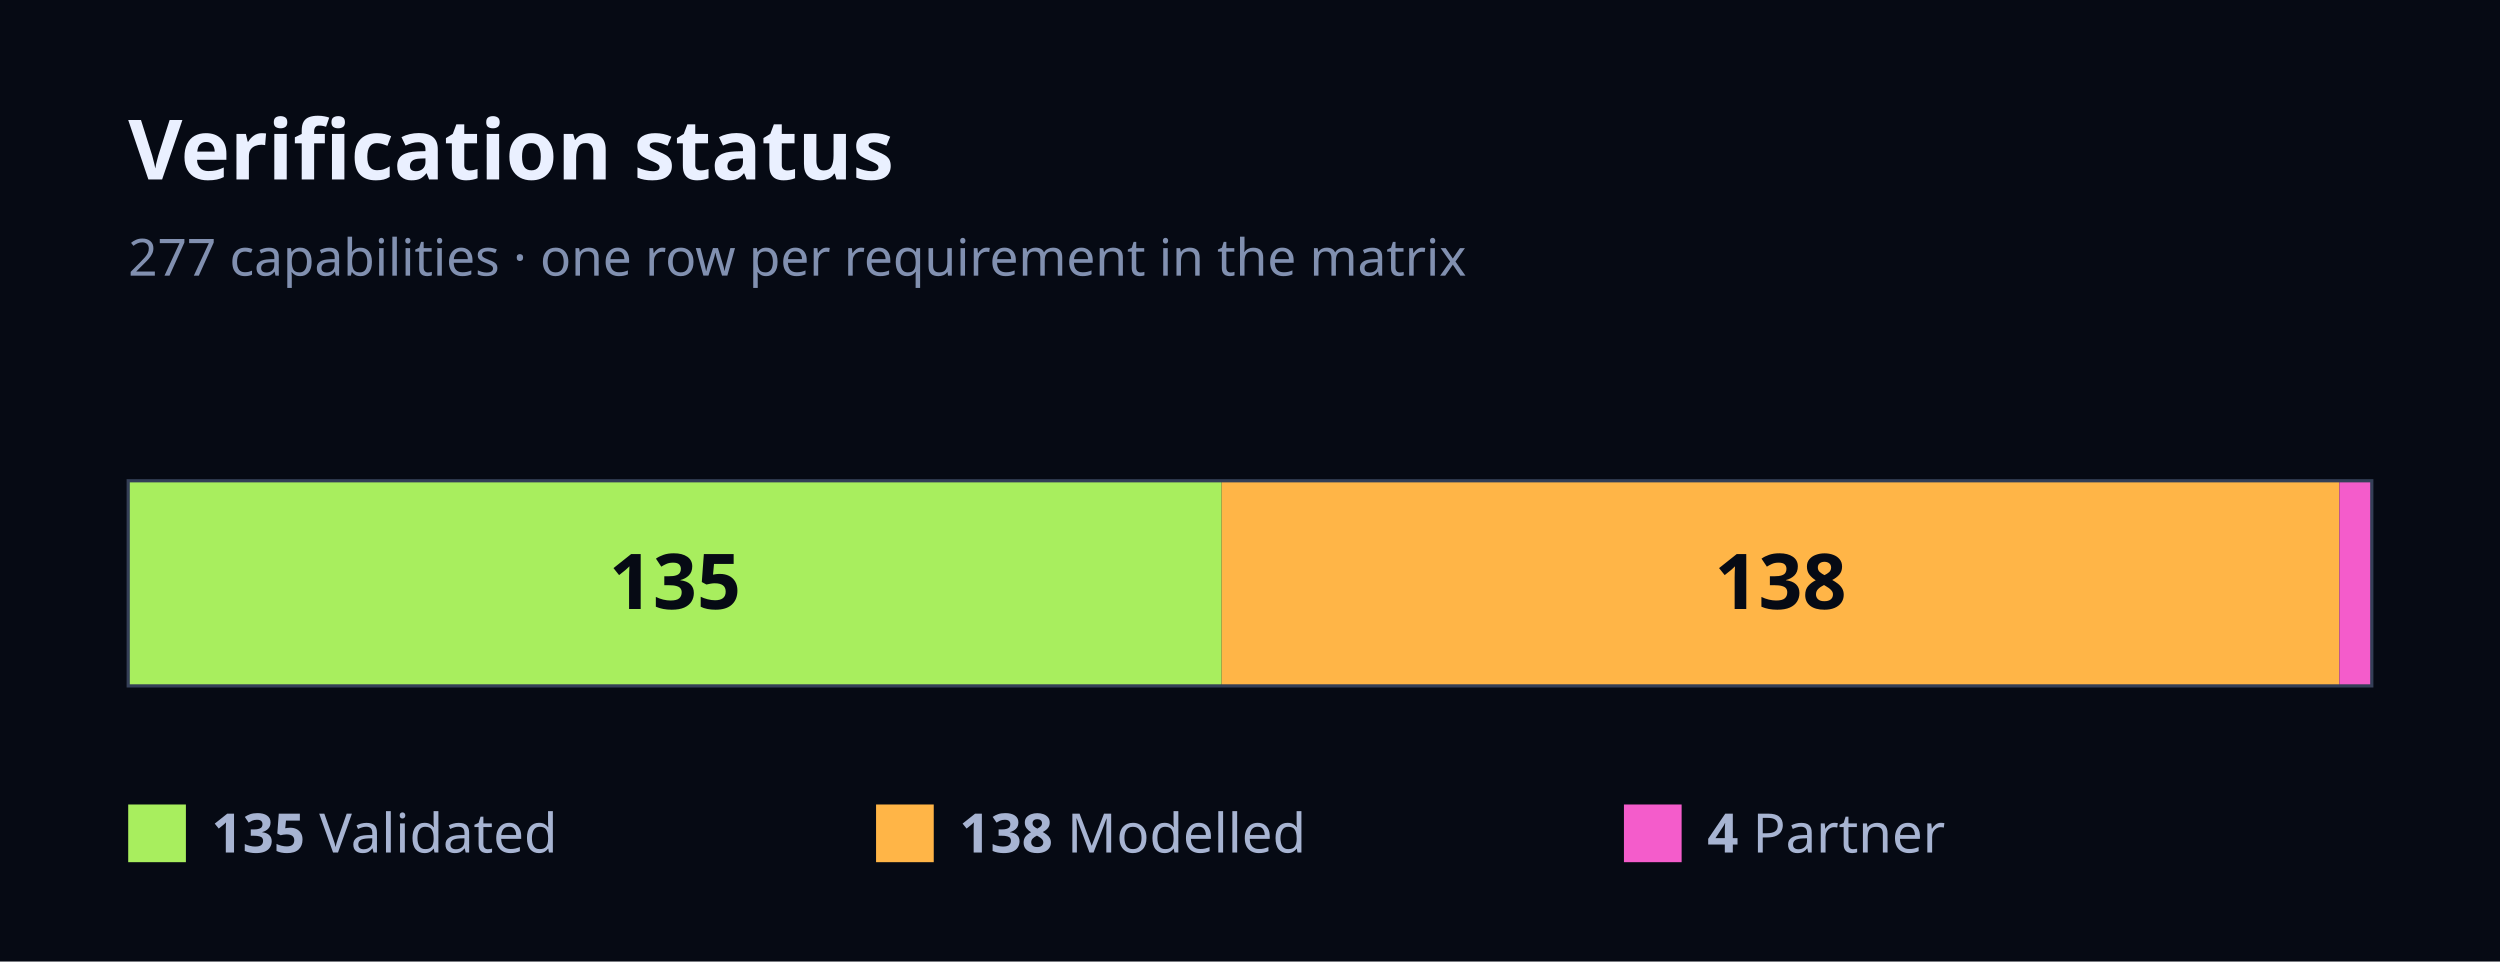
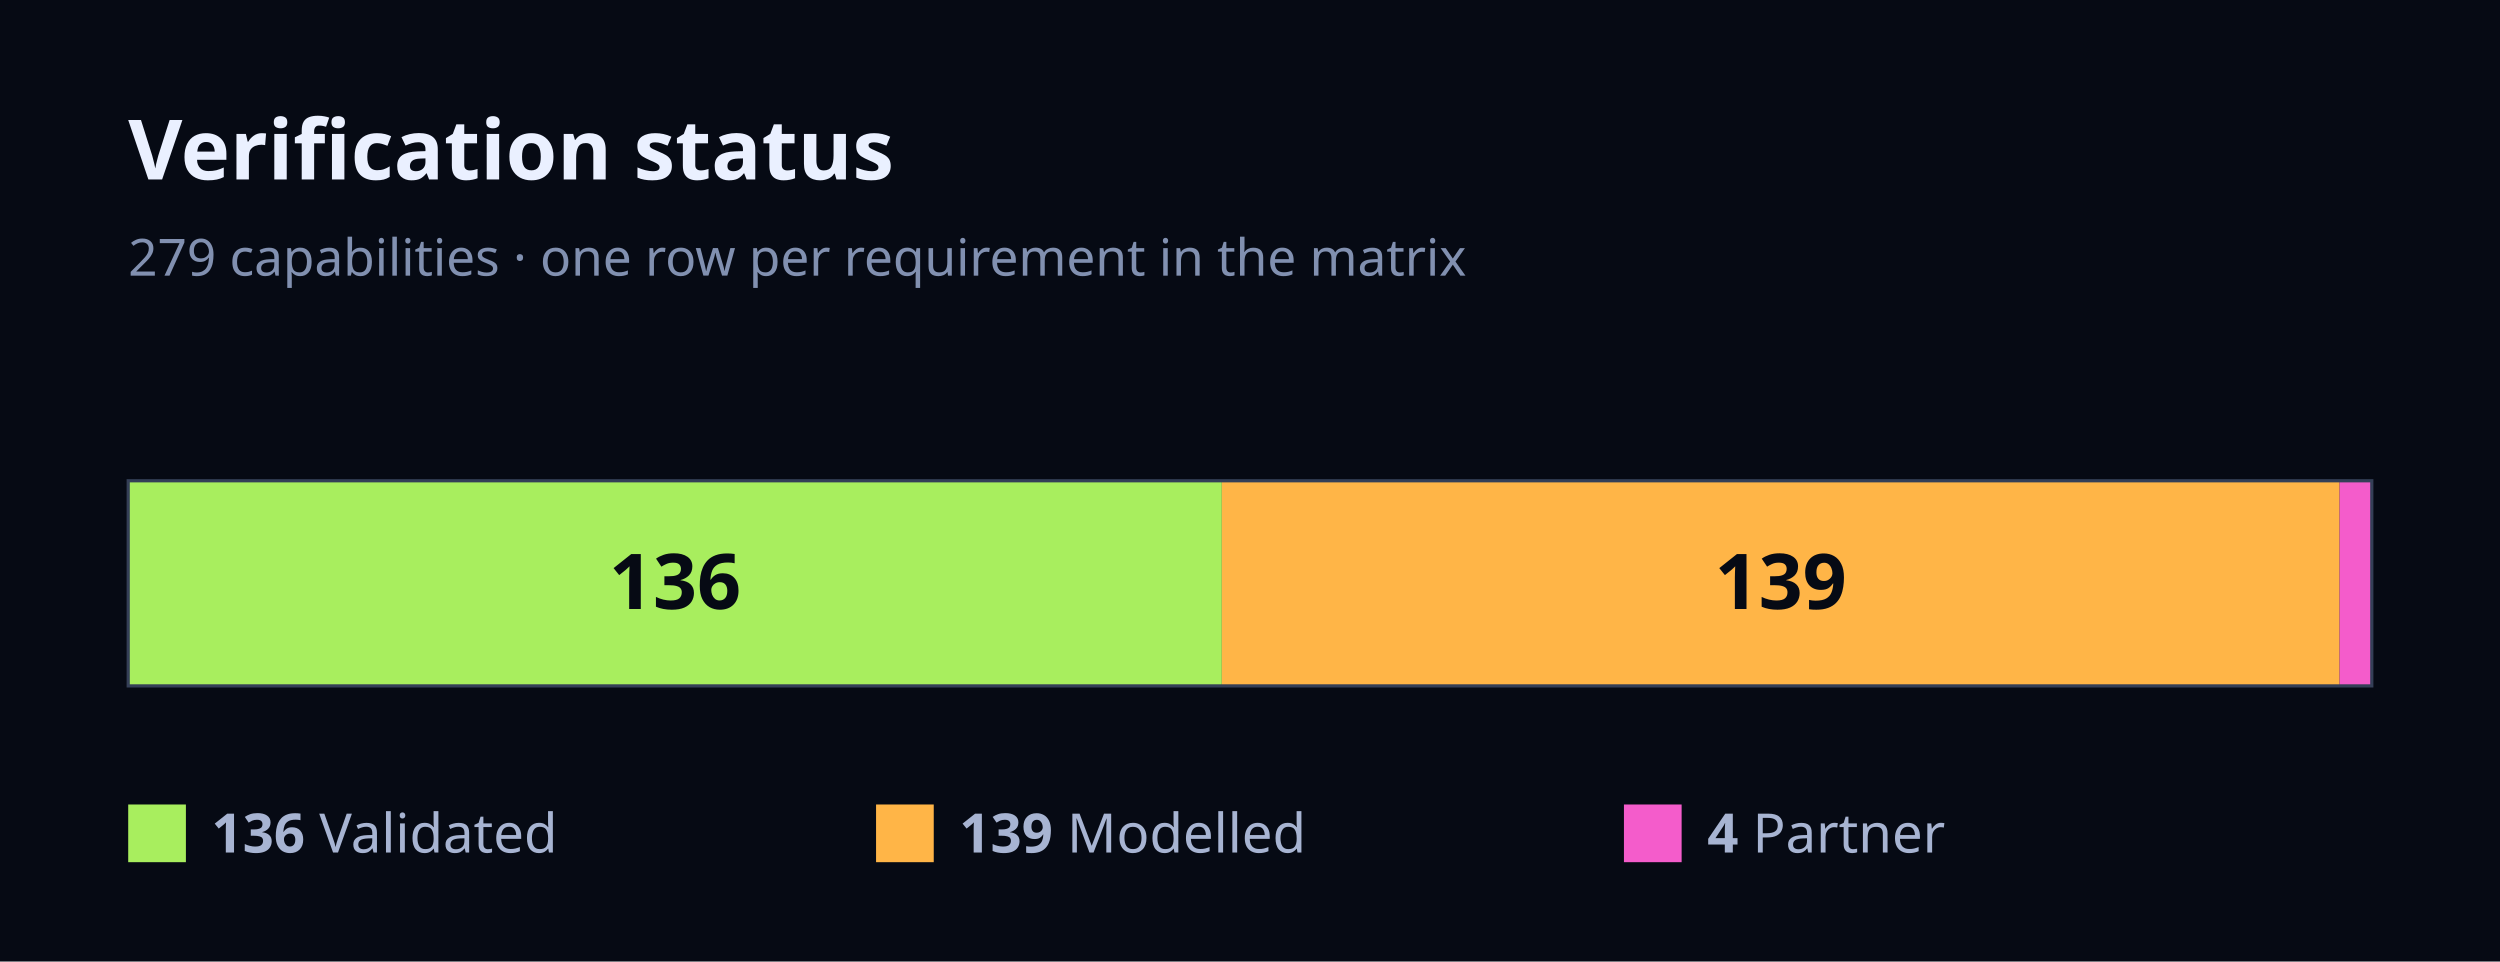
<svg xmlns="http://www.w3.org/2000/svg" width="780" height="300" viewBox="0 0 780 300" font-family="Geist, ui-sans-serif, system-ui, sans-serif">
  <rect x="0" y="0" width="780" height="300" fill="#060A14" />
  <text x="40" y="56" font-size="26" font-weight="700" fill="#EAF0FF">Verification status</text>
-   <text x="40" y="86" font-size="16" fill="#8190B0">277 capabilities · one row per requirement in the matrix</text>
-   <rect x="40" y="150" width="341.16" height="64" fill="#A8EE5E" />
-   <text x="210.58" y="190" font-size="24" font-weight="700" fill="#060A14" text-anchor="middle">135</text>
-   <rect x="381.16" y="150" width="348.74" height="64" fill="#FFB547" />
-   <text x="555.52" y="190" font-size="24" font-weight="700" fill="#060A14" text-anchor="middle">138</text>
-   <rect x="729.89" y="150" width="10.11" height="64" fill="#F45CCB" />
+   <text x="40" y="86" font-size="16" fill="#8190B0">279 capabilities · one row per requirement in the matrix</text>
+   <rect x="40" y="150" width="341.22" height="64" fill="#A8EE5E" />
+   <text x="210.61" y="190" font-size="24" font-weight="700" fill="#060A14" text-anchor="middle">136</text>
+   <rect x="381.22" y="150" width="348.75" height="64" fill="#FFB547" />
+   <text x="555.59" y="190" font-size="24" font-weight="700" fill="#060A14" text-anchor="middle">139</text>
+   <rect x="729.96" y="150" width="10.04" height="64" fill="#F45CCB" />
  <rect x="40" y="150" width="700" height="64" fill="none" stroke="#343F57" stroke-width="1" />
  <rect x="40" y="251" width="18" height="18" fill="#A8EE5E" />
  <text x="66" y="266" font-size="17" fill="#A7B4D2">
-     <tspan font-weight="700">135</tspan> Validated</text>
+     <tspan font-weight="700">136</tspan> Validated</text>
  <rect x="273.33" y="251" width="18" height="18" fill="#FFB547" />
  <text x="299.33" y="266" font-size="17" fill="#A7B4D2">
-     <tspan font-weight="700">138</tspan> Modelled</text>
+     <tspan font-weight="700">139</tspan> Modelled</text>
  <rect x="506.67" y="251" width="18" height="18" fill="#F45CCB" />
  <text x="532.67" y="266" font-size="17" fill="#A7B4D2">
    <tspan font-weight="700">4</tspan> Partner</text>
</svg>
